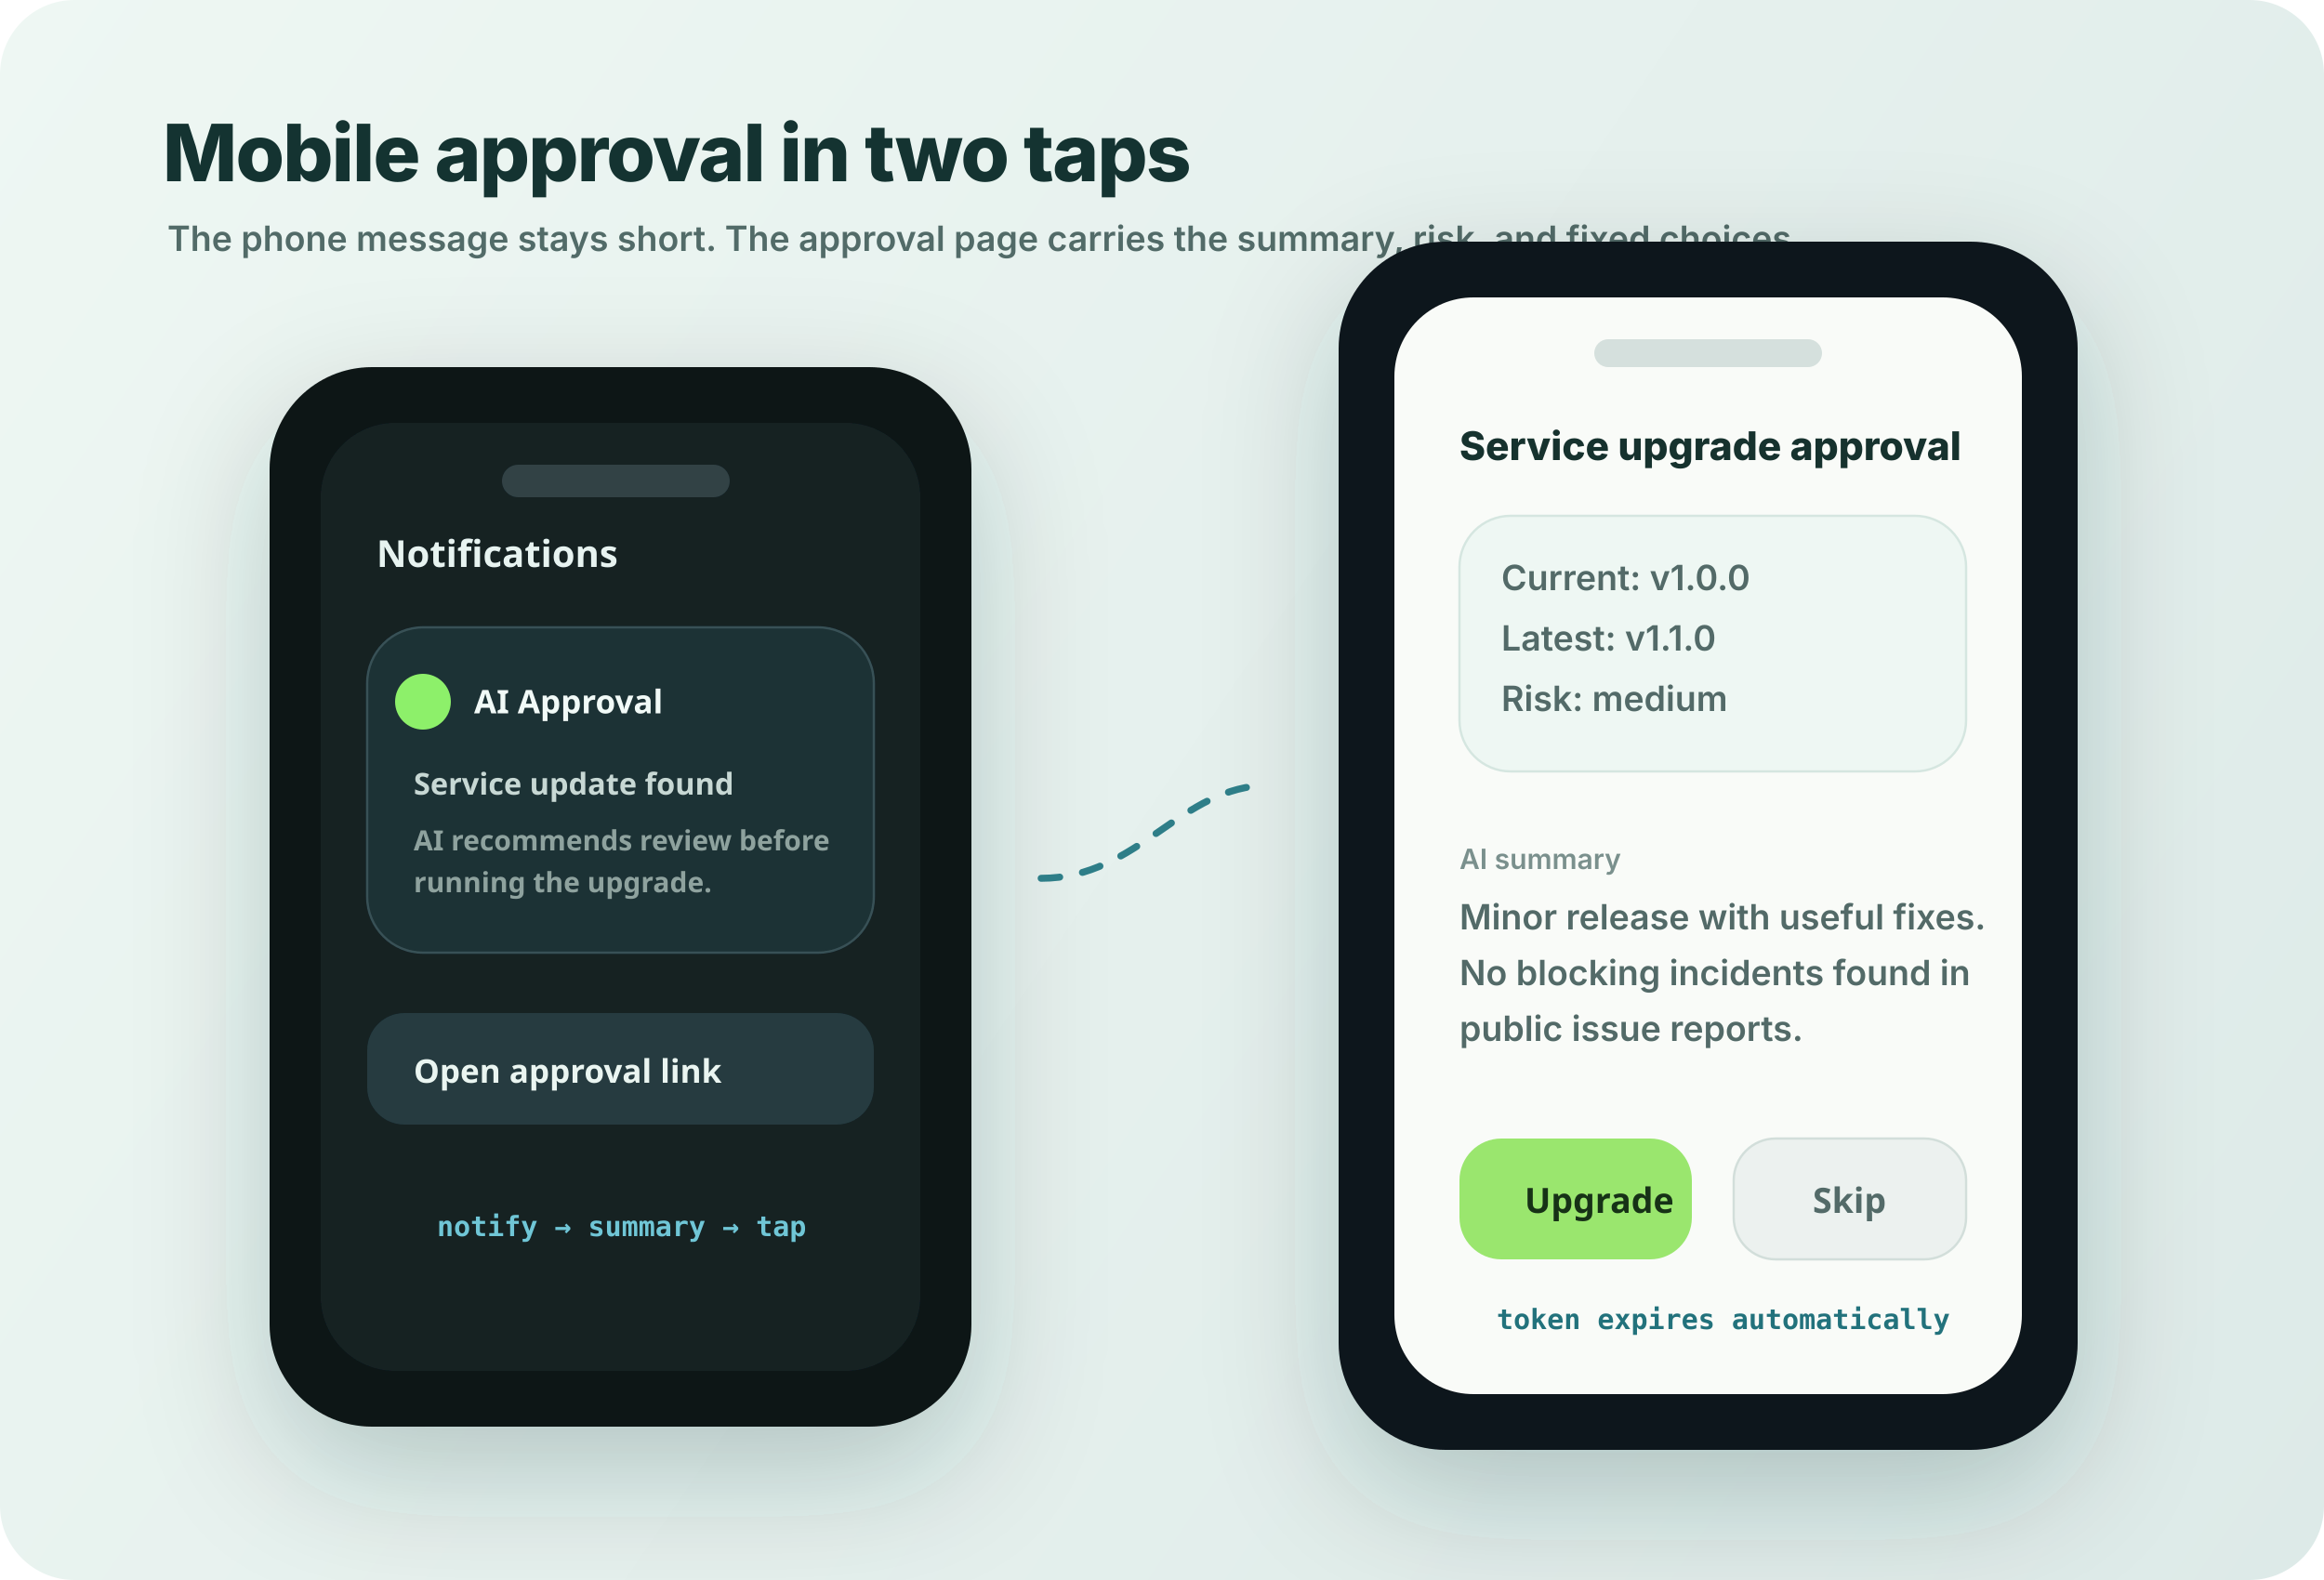
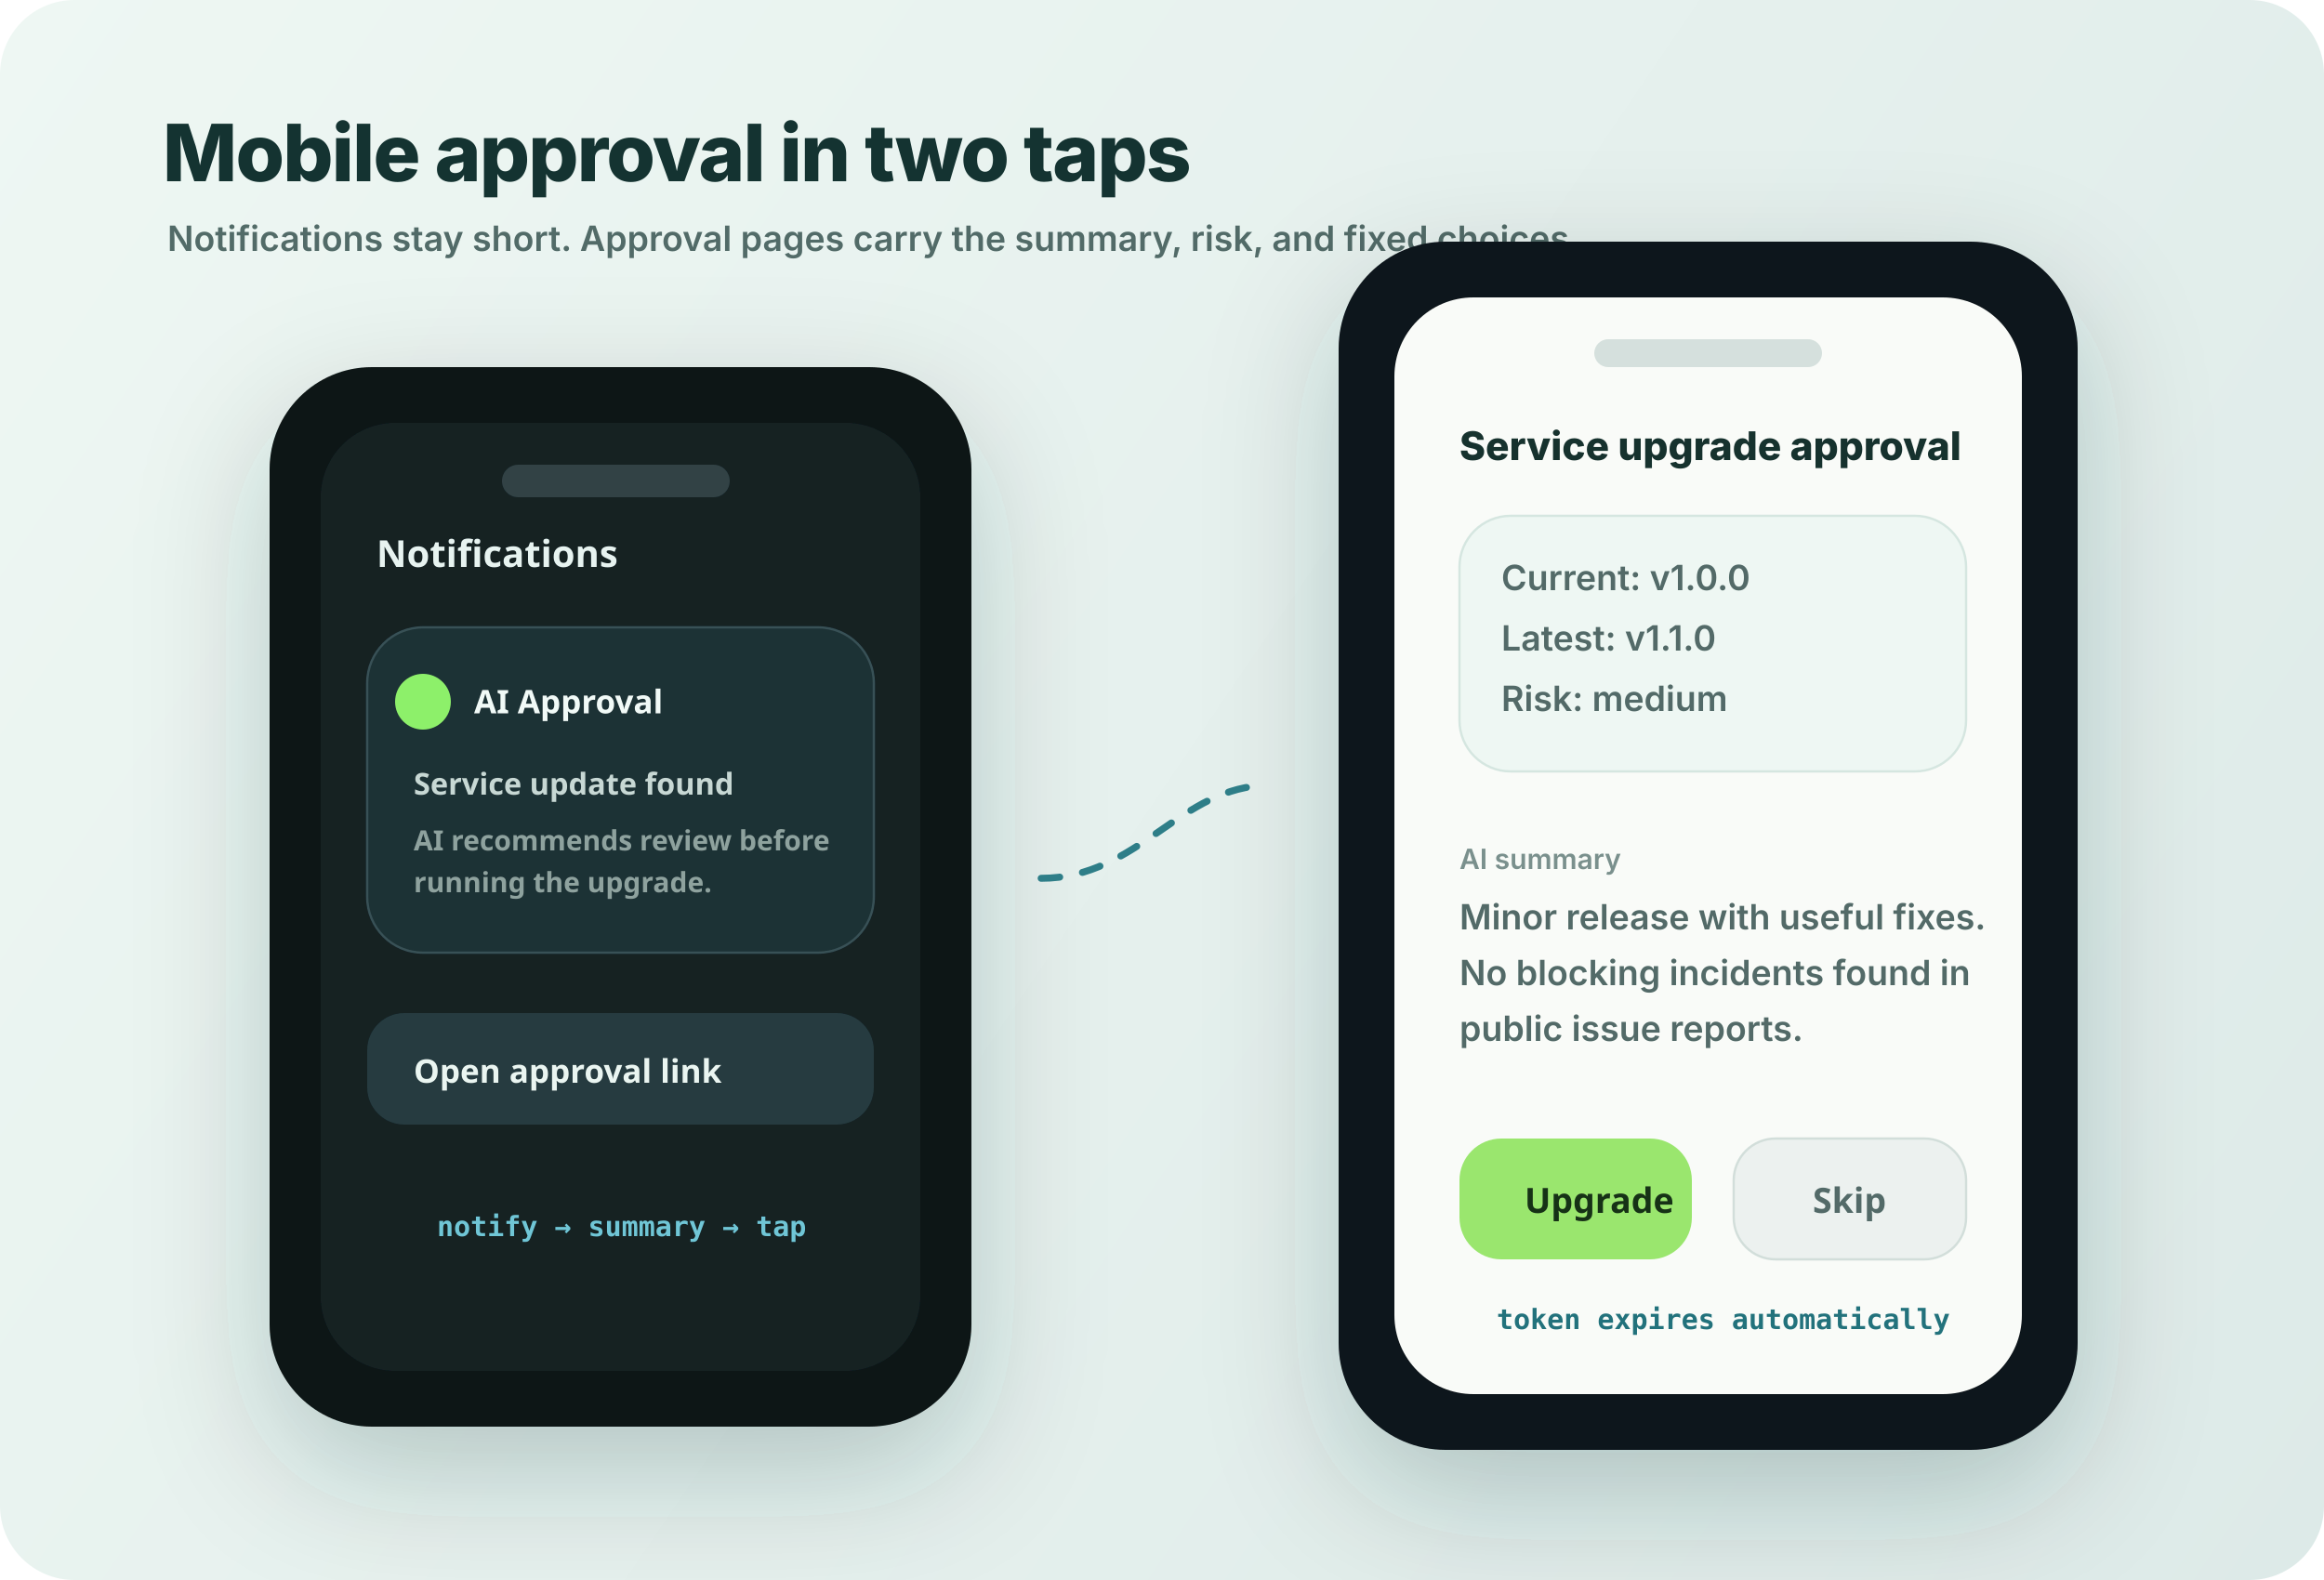
<svg xmlns="http://www.w3.org/2000/svg" width="1000" height="680" viewBox="0 0 1000 680" fill="none" role="img" aria-labelledby="title desc">
  <defs>
    <linearGradient id="bg" x1="0" y1="0" x2="1000" y2="680" gradientUnits="userSpaceOnUse">
      <stop stop-color="#EEF7F3" />
      <stop offset="1" stop-color="#DDEAE8" />
    </linearGradient>
    <filter id="shadow" x="-25%" y="-20%" width="150%" height="150%">
      <feDropShadow dx="0" dy="20" stdDeviation="28" flood-color="#15322E" flood-opacity="0.22" />
    </filter>
    <style>
      .title{font:800 34px ui-sans-serif,system-ui,-apple-system,Segoe UI,sans-serif;fill:#143331;letter-spacing:-0.7px}
      .body{font:600 15px ui-sans-serif,system-ui,-apple-system,Segoe UI,sans-serif;fill:#526B68}
      .small{font:600 12px ui-sans-serif,system-ui,-apple-system,Segoe UI,sans-serif;fill:#7A908D}
      .label{font:800 17px ui-sans-serif,system-ui,-apple-system,Segoe UI,sans-serif;fill:#19322F}
      .mono{font:700 12px ui-monospace,SFMono-Regular,Menlo,monospace;fill:#23727C}
    </style>
  </defs>
  <rect width="1000" height="680" rx="32" fill="url(#bg)" />
  <text class="title" x="70" y="78">Mobile approval in two taps</text>
-   <text class="body" x="72" y="108">The phone message stays short. The approval page carries the summary, risk, and fixed choices.</text>
+   <text class="body" x="72" y="108">Notifications stay short. Approval pages carry the summary, risk, and fixed choices.</text>
  <g transform="translate(116 158)" filter="url(#shadow)">
    <rect width="302" height="456" rx="44" fill="#0D1517" />
    <rect x="22" y="24" width="258" height="408" rx="32" fill="#132124" />
    <rect x="100" y="42" width="98" height="14" rx="7" fill="#314245" />
    <text x="46" y="86" font-family="ui-sans-serif,system-ui" font-size="16" font-weight="800" fill="#E7F3F0">Notifications</text>
    <rect x="42" y="112" width="218" height="140" rx="24" fill="#1D3034" stroke="#385156" />
    <circle cx="66" cy="144" r="12" fill="#8DF06B" />
    <text x="88" y="149" font-family="ui-sans-serif,system-ui" font-size="14" font-weight="800" fill="#F1FAF7">AI Approval</text>
    <text x="62" y="184" font-family="ui-sans-serif,system-ui" font-size="13" font-weight="650" fill="#C7D8D4">Service update found</text>
    <text x="62" y="208" font-family="ui-sans-serif,system-ui" font-size="12" font-weight="600" fill="#8EA29E">AI recommends review before</text>
    <text x="62" y="226" font-family="ui-sans-serif,system-ui" font-size="12" font-weight="600" fill="#8EA29E">running the upgrade.</text>
    <rect x="42" y="278" width="218" height="48" rx="16" fill="#263B3F" />
    <text x="62" y="308" font-family="ui-sans-serif,system-ui" font-size="14" font-weight="800" fill="#EAF5F1">Open approval link</text>
    <text x="72" y="374" font-family="ui-monospace,SFMono-Regular,Menlo,monospace" font-size="12" font-weight="700" fill="#6FC6D6">notify → summary → tap</text>
  </g>
  <g transform="translate(576 104)" filter="url(#shadow)">
    <rect width="318" height="520" rx="46" fill="#0E151A" />
    <rect x="24" y="24" width="270" height="472" rx="34" fill="#F9FBF8" />
    <rect x="110" y="42" width="98" height="12" rx="6" fill="#D5E0DD" />
    <text class="label" x="52" y="94">Service upgrade approval</text>
    <rect x="52" y="118" width="218" height="110" rx="22" fill="#EEF7F3" stroke="#D5E6E0" />
    <text class="body" x="70" y="150">Current: v1.0.0</text>
    <text class="body" x="70" y="176">Latest: v1.1.0</text>
    <text class="body" x="70" y="202">Risk: medium</text>
    <text class="small" x="52" y="270">AI summary</text>
    <text class="body" x="52" y="296">Minor release with useful fixes.</text>
    <text class="body" x="52" y="320">No blocking incidents found in</text>
    <text class="body" x="52" y="344">public issue reports.</text>
    <rect x="52" y="386" width="100" height="52" rx="18" fill="#9AE66E" />
    <text x="80" y="418" font-family="ui-sans-serif,system-ui" font-size="15" font-weight="900" fill="#193018">Upgrade</text>
    <rect x="170" y="386" width="100" height="52" rx="18" fill="#ECF1EF" stroke="#D2DEDA" />
    <text x="204" y="418" font-family="ui-sans-serif,system-ui" font-size="15" font-weight="800" fill="#526B68">Skip</text>
    <text class="mono" x="68" y="468">token expires automatically</text>
  </g>
  <path d="M448 378C490 378 508 338 546 338" stroke="#2E7E88" stroke-width="3" stroke-linecap="round" stroke-dasharray="8 10" />
</svg>
